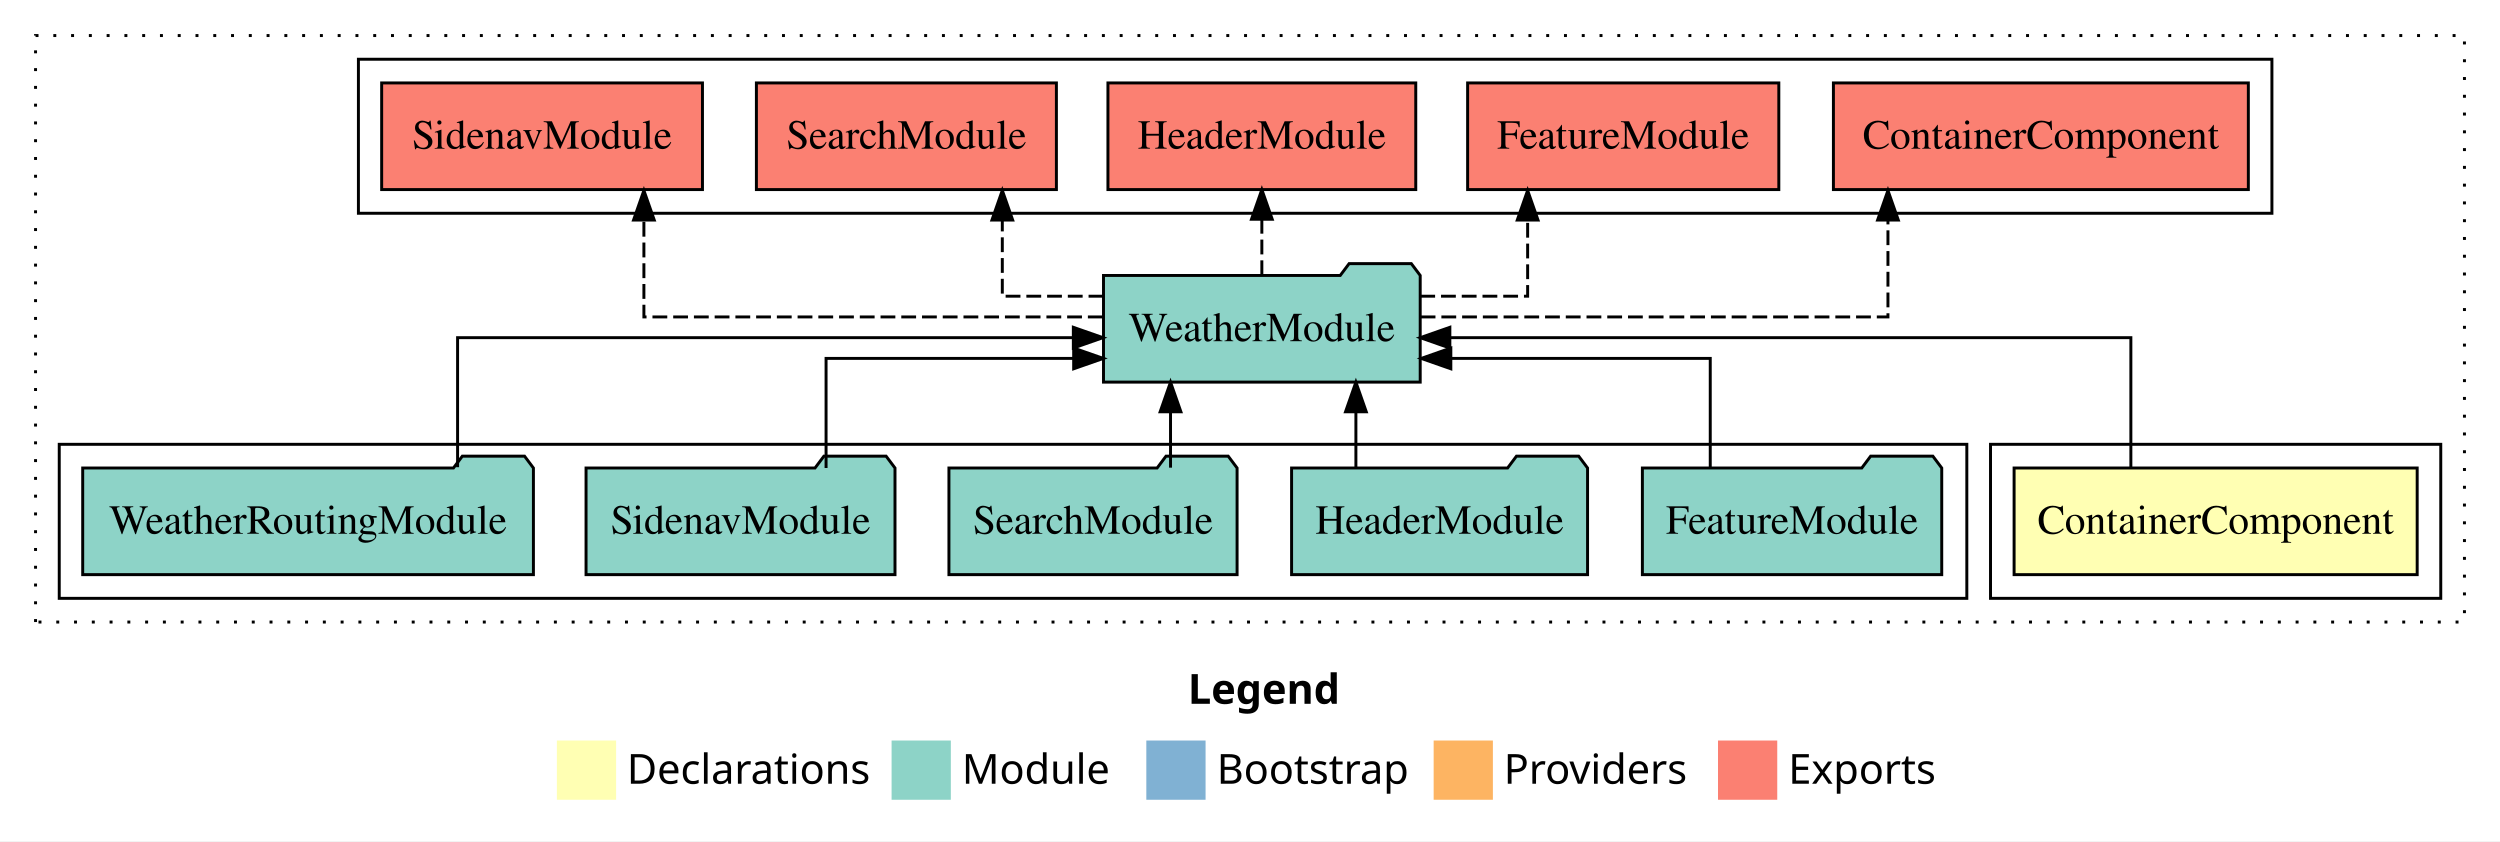
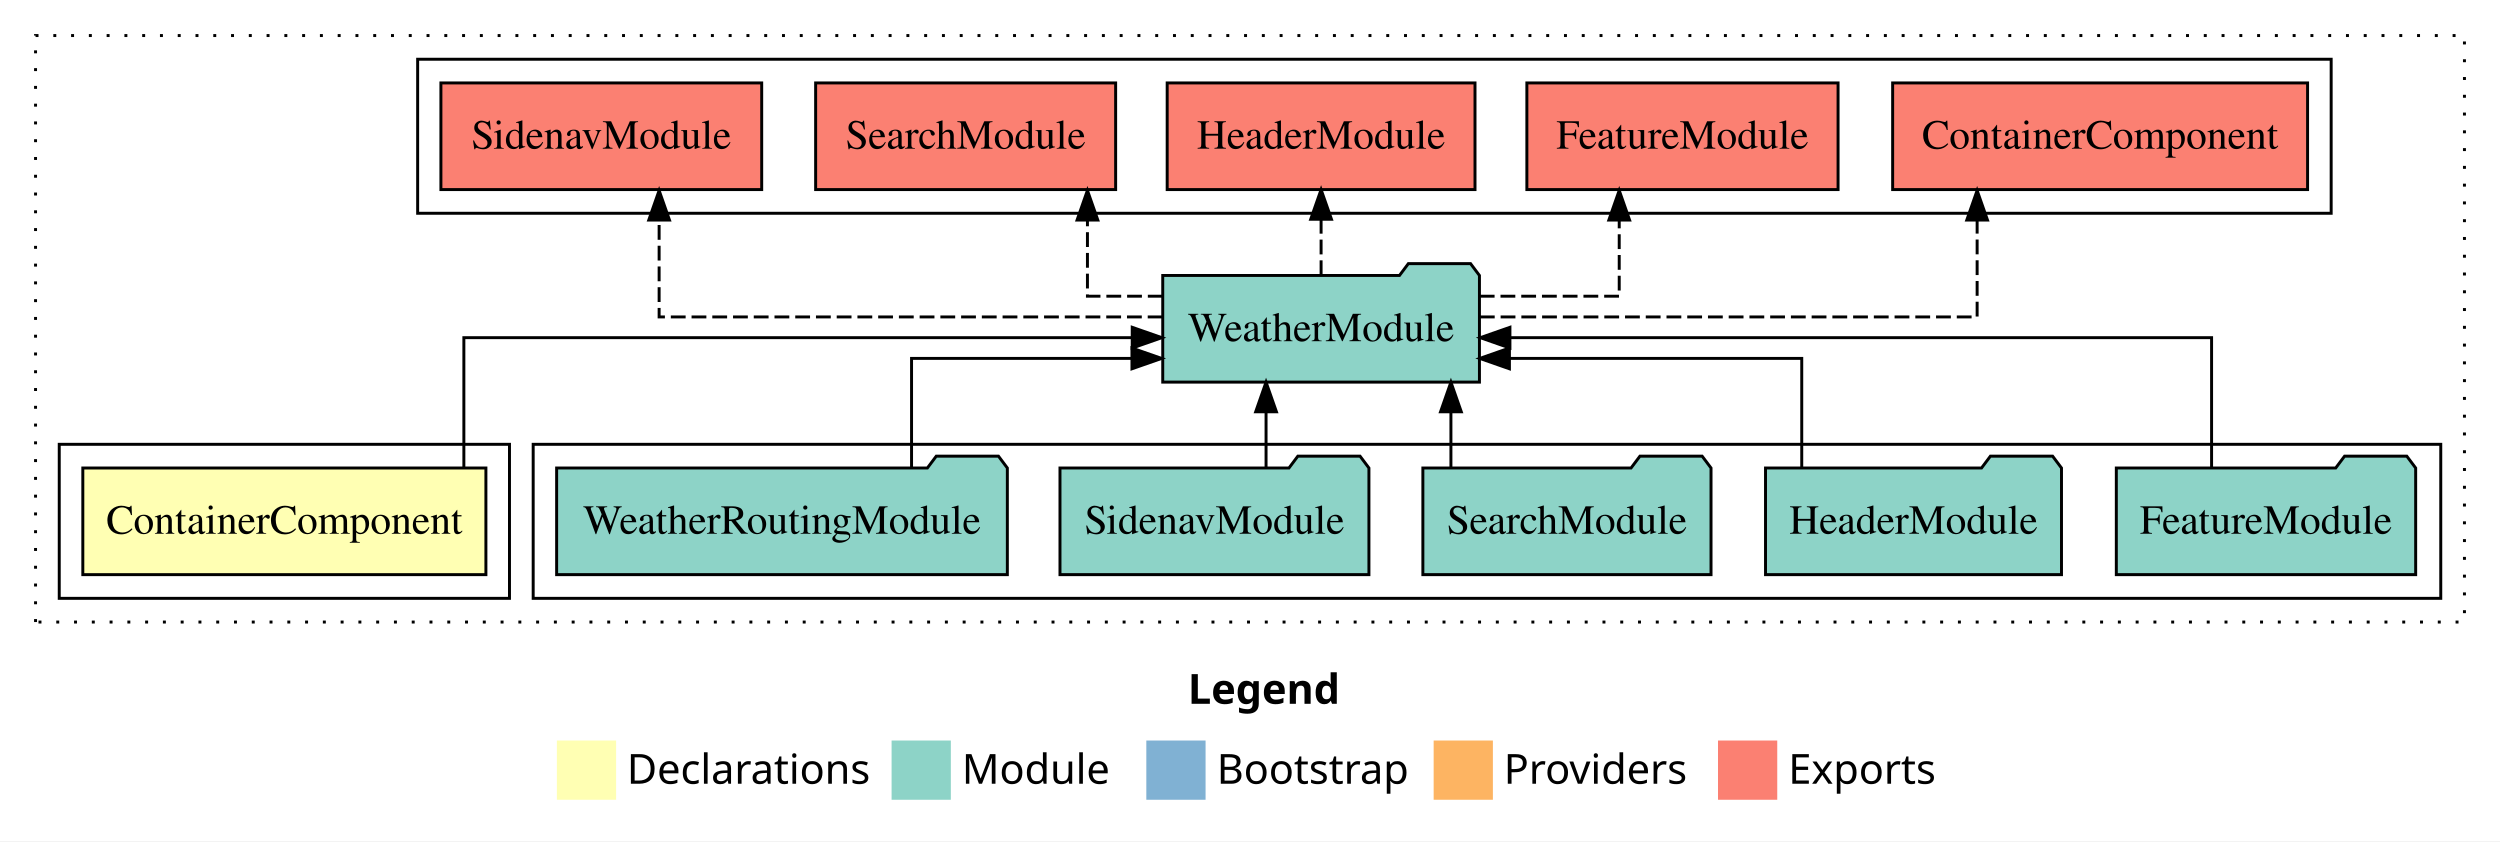
<svg xmlns="http://www.w3.org/2000/svg" width="844pt" height="284pt" viewBox="0.00 0.00 844.00 284.00">
  <g id="graph0" class="graph" transform="scale(1 1) rotate(0) translate(4 280)">
    <polygon fill="white" stroke="transparent" points="-4,4 -4,-280 840,-280 840,4 -4,4" />
    <text text-anchor="start" x="397.01" y="-42.4" font-family="sans-serif" font-weight="bold" font-size="14.00">Legend</text>
    <polygon fill="#ffffb3" stroke="transparent" points="184,-10 184,-30 204,-30 204,-10 184,-10" />
    <text text-anchor="start" x="207.63" y="-15.4" font-family="sans-serif" font-size="14.00">  Declarations</text>
    <polygon fill="#8dd3c7" stroke="transparent" points="297,-10 297,-30 317,-30 317,-10 297,-10" />
    <text text-anchor="start" x="320.73" y="-15.4" font-family="sans-serif" font-size="14.00">  Module</text>
    <polygon fill="#80b1d3" stroke="transparent" points="383,-10 383,-30 403,-30 403,-10 383,-10" />
    <text text-anchor="start" x="406.78" y="-15.4" font-family="sans-serif" font-size="14.00">  Bootstrap</text>
    <polygon fill="#fdb462" stroke="transparent" points="480,-10 480,-30 500,-30 500,-10 480,-10" />
    <text text-anchor="start" x="503.67" y="-15.4" font-family="sans-serif" font-size="14.00">  Providers</text>
    <polygon fill="#fb8072" stroke="transparent" points="576,-10 576,-30 596,-30 596,-10 576,-10" />
    <text text-anchor="start" x="599.73" y="-15.4" font-family="sans-serif" font-size="14.00">  Exports</text>
    <g id="clust1" class="cluster">
      <polygon fill="none" stroke="black" stroke-dasharray="1,5" points="8,-70 8,-268 828,-268 828,-70 8,-70" />
    </g>
-     <g id="clust2" class="cluster">
-       <polygon fill="none" stroke="black" points="668,-78 668,-130 820,-130 820,-78 668,-78" />
-     </g>
    <g id="clust5" class="cluster">
-       <polygon fill="none" stroke="black" points="117,-208 117,-260 763,-260 763,-208 117,-208" />
+       <polygon fill="none" stroke="black" points="137,-208 137,-260 783,-260 783,-208 137,-208" />
    </g>
    <g id="clust4" class="cluster">
-       <polygon fill="none" stroke="black" points="16,-78 16,-130 660,-130 660,-78 16,-78" />
+       <polygon fill="none" stroke="black" points="176,-78 176,-130 820,-130 820,-78 176,-78" />
+     </g>
+     <g id="clust2" class="cluster">
+       <polygon fill="none" stroke="black" points="16,-78 16,-130 168,-130 168,-78 16,-78" />
    </g>
    <g id="node1" class="node">
-       <polygon fill="#ffffb3" stroke="black" points="812.04,-122 675.96,-122 675.96,-86 812.04,-86 812.04,-122" />
-       <text text-anchor="middle" x="744" y="-99.8" font-family="Times,serif" font-size="14.00">ContainerComponent</text>
+       <polygon fill="#ffffb3" stroke="black" points="160.04,-122 23.96,-122 23.96,-86 160.04,-86 160.04,-122" />
+       <text text-anchor="middle" x="92" y="-99.8" font-family="Times,serif" font-size="14.00">ContainerComponent</text>
    </g>
    <g id="node2" class="node">
-       <polygon fill="#8dd3c7" stroke="black" points="475.46,-187 472.46,-191 451.46,-191 448.46,-187 368.54,-187 368.54,-151 475.46,-151 475.46,-187" />
-       <text text-anchor="middle" x="422" y="-164.8" font-family="Times,serif" font-size="14.00">WeatherModule</text>
+       <polygon fill="#8dd3c7" stroke="black" points="495.46,-187 492.46,-191 471.46,-191 468.46,-187 388.54,-187 388.54,-151 495.46,-151 495.46,-187" />
+       <text text-anchor="middle" x="442" y="-164.8" font-family="Times,serif" font-size="14.00">WeatherModule</text>
    </g>
    <g id="edge1" class="edge">
-       <path fill="none" stroke="black" d="M715.38,-122.27C715.38,-140.56 715.38,-166 715.38,-166 715.38,-166 485.47,-166 485.47,-166" />
-       <polygon fill="black" stroke="black" points="485.47,-162.5 475.47,-166 485.47,-169.5 485.47,-162.5" />
+       <path fill="none" stroke="black" d="M152.6,-122.27C152.6,-140.56 152.6,-166 152.6,-166 152.6,-166 378.24,-166 378.24,-166" />
+       <polygon fill="black" stroke="black" points="378.24,-169.5 388.24,-166 378.24,-162.5 378.24,-169.5" />
    </g>
    <g id="node8" class="node">
-       <polygon fill="#fb8072" stroke="black" points="755.04,-252 614.96,-252 614.96,-216 755.04,-216 755.04,-252" />
-       <text text-anchor="middle" x="685" y="-229.8" font-family="Times,serif" font-size="14.00">ContainerComponent </text>
+       <polygon fill="#fb8072" stroke="black" points="775.04,-252 634.96,-252 634.96,-216 775.04,-216 775.04,-252" />
+       <text text-anchor="middle" x="705" y="-229.8" font-family="Times,serif" font-size="14.00">ContainerComponent </text>
    </g>
    <g id="edge7" class="edge">
-       <path fill="none" stroke="black" stroke-dasharray="5,2" d="M475.61,-173C538.23,-173 633.37,-173 633.37,-173 633.37,-173 633.37,-205.7 633.37,-205.7" />
-       <polygon fill="black" stroke="black" points="629.87,-205.7 633.37,-215.7 636.87,-205.7 629.87,-205.7" />
+       <path fill="none" stroke="black" stroke-dasharray="5,2" d="M495.61,-173C561.16,-173 663.48,-173 663.48,-173 663.48,-173 663.48,-205.7 663.48,-205.7" />
+       <polygon fill="black" stroke="black" points="659.98,-205.7 663.48,-215.7 666.98,-205.7 659.98,-205.7" />
    </g>
    <g id="node9" class="node">
-       <polygon fill="#fb8072" stroke="black" points="596.53,-252 491.47,-252 491.47,-216 596.53,-216 596.53,-252" />
-       <text text-anchor="middle" x="544" y="-229.8" font-family="Times,serif" font-size="14.00">FeatureModule </text>
+       <polygon fill="#fb8072" stroke="black" points="616.53,-252 511.47,-252 511.47,-216 616.53,-216 616.53,-252" />
+       <text text-anchor="middle" x="564" y="-229.8" font-family="Times,serif" font-size="14.00">FeatureModule </text>
    </g>
    <g id="edge8" class="edge">
-       <path fill="none" stroke="black" stroke-dasharray="5,2" d="M475.49,-180C494.71,-180 511.73,-180 511.73,-180 511.73,-180 511.73,-205.72 511.73,-205.72" />
-       <polygon fill="black" stroke="black" points="508.23,-205.72 511.73,-215.72 515.23,-205.72 508.23,-205.72" />
+       <path fill="none" stroke="black" stroke-dasharray="5,2" d="M495.57,-180C519.61,-180 542.65,-180 542.65,-180 542.65,-180 542.65,-205.72 542.65,-205.72" />
+       <polygon fill="black" stroke="black" points="539.15,-205.72 542.65,-215.72 546.15,-205.72 539.15,-205.72" />
    </g>
    <g id="node10" class="node">
-       <polygon fill="#fb8072" stroke="black" points="473.96,-252 370.04,-252 370.04,-216 473.96,-216 473.96,-252" />
-       <text text-anchor="middle" x="422" y="-229.8" font-family="Times,serif" font-size="14.00">HeaderModule </text>
+       <polygon fill="#fb8072" stroke="black" points="493.96,-252 390.04,-252 390.04,-216 493.96,-216 493.96,-252" />
+       <text text-anchor="middle" x="442" y="-229.8" font-family="Times,serif" font-size="14.00">HeaderModule </text>
    </g>
    <g id="edge9" class="edge">
-       <path fill="none" stroke="black" stroke-dasharray="5,2" d="M422,-187.11C422,-187.11 422,-205.99 422,-205.99" />
-       <polygon fill="black" stroke="black" points="418.5,-205.99 422,-215.99 425.5,-205.99 418.5,-205.99" />
+       <path fill="none" stroke="black" stroke-dasharray="5,2" d="M442,-187.11C442,-187.11 442,-205.99 442,-205.99" />
+       <polygon fill="black" stroke="black" points="438.5,-205.99 442,-215.99 445.5,-205.99 438.5,-205.99" />
    </g>
    <g id="node11" class="node">
-       <polygon fill="#fb8072" stroke="black" points="352.64,-252 251.36,-252 251.36,-216 352.64,-216 352.64,-252" />
-       <text text-anchor="middle" x="302" y="-229.8" font-family="Times,serif" font-size="14.00">SearchModule </text>
+       <polygon fill="#fb8072" stroke="black" points="372.64,-252 271.36,-252 271.36,-216 372.64,-216 372.64,-252" />
+       <text text-anchor="middle" x="322" y="-229.8" font-family="Times,serif" font-size="14.00">SearchModule </text>
    </g>
    <g id="edge10" class="edge">
-       <path fill="none" stroke="black" stroke-dasharray="5,2" d="M368.5,-180C350.26,-180 334.38,-180 334.38,-180 334.38,-180 334.38,-205.72 334.38,-205.72" />
-       <polygon fill="black" stroke="black" points="330.88,-205.72 334.38,-215.72 337.88,-205.72 330.88,-205.72" />
+       <path fill="none" stroke="black" stroke-dasharray="5,2" d="M388.51,-180C374.45,-180 363.12,-180 363.12,-180 363.12,-180 363.12,-205.72 363.12,-205.72" />
+       <polygon fill="black" stroke="black" points="359.62,-205.72 363.12,-215.72 366.62,-205.72 359.62,-205.72" />
    </g>
    <g id="node12" class="node">
-       <polygon fill="#fb8072" stroke="black" points="233.15,-252 124.85,-252 124.85,-216 233.15,-216 233.15,-252" />
-       <text text-anchor="middle" x="179" y="-229.8" font-family="Times,serif" font-size="14.00">SidenavModule </text>
+       <polygon fill="#fb8072" stroke="black" points="253.15,-252 144.85,-252 144.85,-216 253.15,-216 253.15,-252" />
+       <text text-anchor="middle" x="199" y="-229.8" font-family="Times,serif" font-size="14.00">SidenavModule </text>
    </g>
    <g id="edge11" class="edge">
-       <path fill="none" stroke="black" stroke-dasharray="5,2" d="M368.27,-173C306.46,-173 213.38,-173 213.38,-173 213.38,-173 213.38,-205.7 213.38,-205.7" />
-       <polygon fill="black" stroke="black" points="209.88,-205.7 213.38,-215.7 216.88,-205.7 209.88,-205.7" />
+       <path fill="none" stroke="black" stroke-dasharray="5,2" d="M388.47,-173C322.36,-173 218.52,-173 218.52,-173 218.52,-173 218.52,-205.7 218.52,-205.7" />
+       <polygon fill="black" stroke="black" points="215.02,-205.7 218.52,-215.7 222.02,-205.7 215.02,-205.7" />
    </g>
    <g id="node3" class="node">
-       <polygon fill="#8dd3c7" stroke="black" points="651.53,-122 648.53,-126 627.53,-126 624.53,-122 550.47,-122 550.47,-86 651.53,-86 651.53,-122" />
-       <text text-anchor="middle" x="601" y="-99.8" font-family="Times,serif" font-size="14.00">FeatureModule</text>
+       <polygon fill="#8dd3c7" stroke="black" points="811.53,-122 808.53,-126 787.53,-126 784.53,-122 710.47,-122 710.47,-86 811.53,-86 811.53,-122" />
+       <text text-anchor="middle" x="761" y="-99.8" font-family="Times,serif" font-size="14.00">FeatureModule</text>
    </g>
    <g id="edge2" class="edge">
-       <path fill="none" stroke="black" d="M573.38,-122.01C573.38,-138.05 573.38,-159 573.38,-159 573.38,-159 485.8,-159 485.8,-159" />
-       <polygon fill="black" stroke="black" points="485.8,-155.5 475.8,-159 485.8,-162.5 485.8,-155.5" />
+       <path fill="none" stroke="black" d="M742.63,-122.27C742.63,-140.56 742.63,-166 742.63,-166 742.63,-166 505.75,-166 505.75,-166" />
+       <polygon fill="black" stroke="black" points="505.75,-162.5 495.75,-166 505.75,-169.5 505.75,-162.5" />
    </g>
    <g id="node4" class="node">
-       <polygon fill="#8dd3c7" stroke="black" points="531.96,-122 528.96,-126 507.96,-126 504.96,-122 432.04,-122 432.04,-86 531.96,-86 531.96,-122" />
-       <text text-anchor="middle" x="482" y="-99.8" font-family="Times,serif" font-size="14.00">HeaderModule</text>
+       <polygon fill="#8dd3c7" stroke="black" points="691.96,-122 688.96,-126 667.96,-126 664.96,-122 592.04,-122 592.04,-86 691.96,-86 691.96,-122" />
+       <text text-anchor="middle" x="642" y="-99.8" font-family="Times,serif" font-size="14.00">HeaderModule</text>
    </g>
    <g id="edge3" class="edge">
-       <path fill="none" stroke="black" d="M453.75,-122.11C453.75,-122.11 453.75,-140.99 453.75,-140.99" />
-       <polygon fill="black" stroke="black" points="450.25,-140.99 453.75,-150.99 457.25,-140.99 450.25,-140.99" />
+       <path fill="none" stroke="black" d="M604.27,-122.01C604.27,-138.05 604.27,-159 604.27,-159 604.27,-159 505.58,-159 505.58,-159" />
+       <polygon fill="black" stroke="black" points="505.58,-155.5 495.58,-159 505.58,-162.5 505.58,-155.5" />
    </g>
    <g id="node5" class="node">
-       <polygon fill="#8dd3c7" stroke="black" points="413.64,-122 410.64,-126 389.64,-126 386.64,-122 316.36,-122 316.36,-86 413.64,-86 413.64,-122" />
-       <text text-anchor="middle" x="365" y="-99.8" font-family="Times,serif" font-size="14.00">SearchModule</text>
+       <polygon fill="#8dd3c7" stroke="black" points="573.64,-122 570.64,-126 549.64,-126 546.64,-122 476.36,-122 476.36,-86 573.64,-86 573.64,-122" />
+       <text text-anchor="middle" x="525" y="-99.8" font-family="Times,serif" font-size="14.00">SearchModule</text>
    </g>
    <g id="edge4" class="edge">
-       <path fill="none" stroke="black" d="M391.17,-122.11C391.17,-122.11 391.17,-140.99 391.17,-140.99" />
-       <polygon fill="black" stroke="black" points="387.67,-140.99 391.17,-150.99 394.67,-140.99 387.67,-140.99" />
+       <path fill="none" stroke="black" d="M485.83,-122.11C485.83,-122.11 485.83,-140.99 485.83,-140.99" />
+       <polygon fill="black" stroke="black" points="482.33,-140.99 485.83,-150.99 489.33,-140.99 482.33,-140.99" />
    </g>
    <g id="node6" class="node">
-       <polygon fill="#8dd3c7" stroke="black" points="298.15,-122 295.15,-126 274.15,-126 271.15,-122 193.85,-122 193.85,-86 298.15,-86 298.15,-122" />
-       <text text-anchor="middle" x="246" y="-99.8" font-family="Times,serif" font-size="14.00">SidenavModule</text>
+       <polygon fill="#8dd3c7" stroke="black" points="458.15,-122 455.15,-126 434.15,-126 431.15,-122 353.85,-122 353.85,-86 458.15,-86 458.15,-122" />
+       <text text-anchor="middle" x="406" y="-99.8" font-family="Times,serif" font-size="14.00">SidenavModule</text>
    </g>
    <g id="edge5" class="edge">
-       <path fill="none" stroke="black" d="M274.88,-122.01C274.88,-138.05 274.88,-159 274.88,-159 274.88,-159 358.47,-159 358.47,-159" />
-       <polygon fill="black" stroke="black" points="358.47,-162.5 368.47,-159 358.47,-155.5 358.47,-162.5" />
+       <path fill="none" stroke="black" d="M423.42,-122.11C423.42,-122.11 423.42,-140.99 423.42,-140.99" />
+       <polygon fill="black" stroke="black" points="419.92,-140.99 423.42,-150.99 426.92,-140.99 419.92,-140.99" />
    </g>
    <g id="node7" class="node">
-       <polygon fill="#8dd3c7" stroke="black" points="176.08,-122 173.08,-126 152.08,-126 149.08,-122 23.92,-122 23.92,-86 176.08,-86 176.08,-122" />
-       <text text-anchor="middle" x="100" y="-99.8" font-family="Times,serif" font-size="14.00">WeatherRoutingModule</text>
+       <polygon fill="#8dd3c7" stroke="black" points="336.08,-122 333.08,-126 312.08,-126 309.08,-122 183.92,-122 183.92,-86 336.08,-86 336.08,-122" />
+       <text text-anchor="middle" x="260" y="-99.8" font-family="Times,serif" font-size="14.00">WeatherRoutingModule</text>
    </g>
    <g id="edge6" class="edge">
-       <path fill="none" stroke="black" d="M150.48,-122.27C150.48,-140.56 150.48,-166 150.48,-166 150.48,-166 358.36,-166 358.36,-166" />
-       <polygon fill="black" stroke="black" points="358.36,-169.5 368.36,-166 358.36,-162.5 358.36,-169.5" />
+       <path fill="none" stroke="black" d="M303.74,-122.01C303.74,-138.05 303.74,-159 303.74,-159 303.74,-159 378.15,-159 378.15,-159" />
+       <polygon fill="black" stroke="black" points="378.15,-162.5 388.15,-159 378.15,-155.5 378.15,-162.5" />
    </g>
  </g>
</svg>
